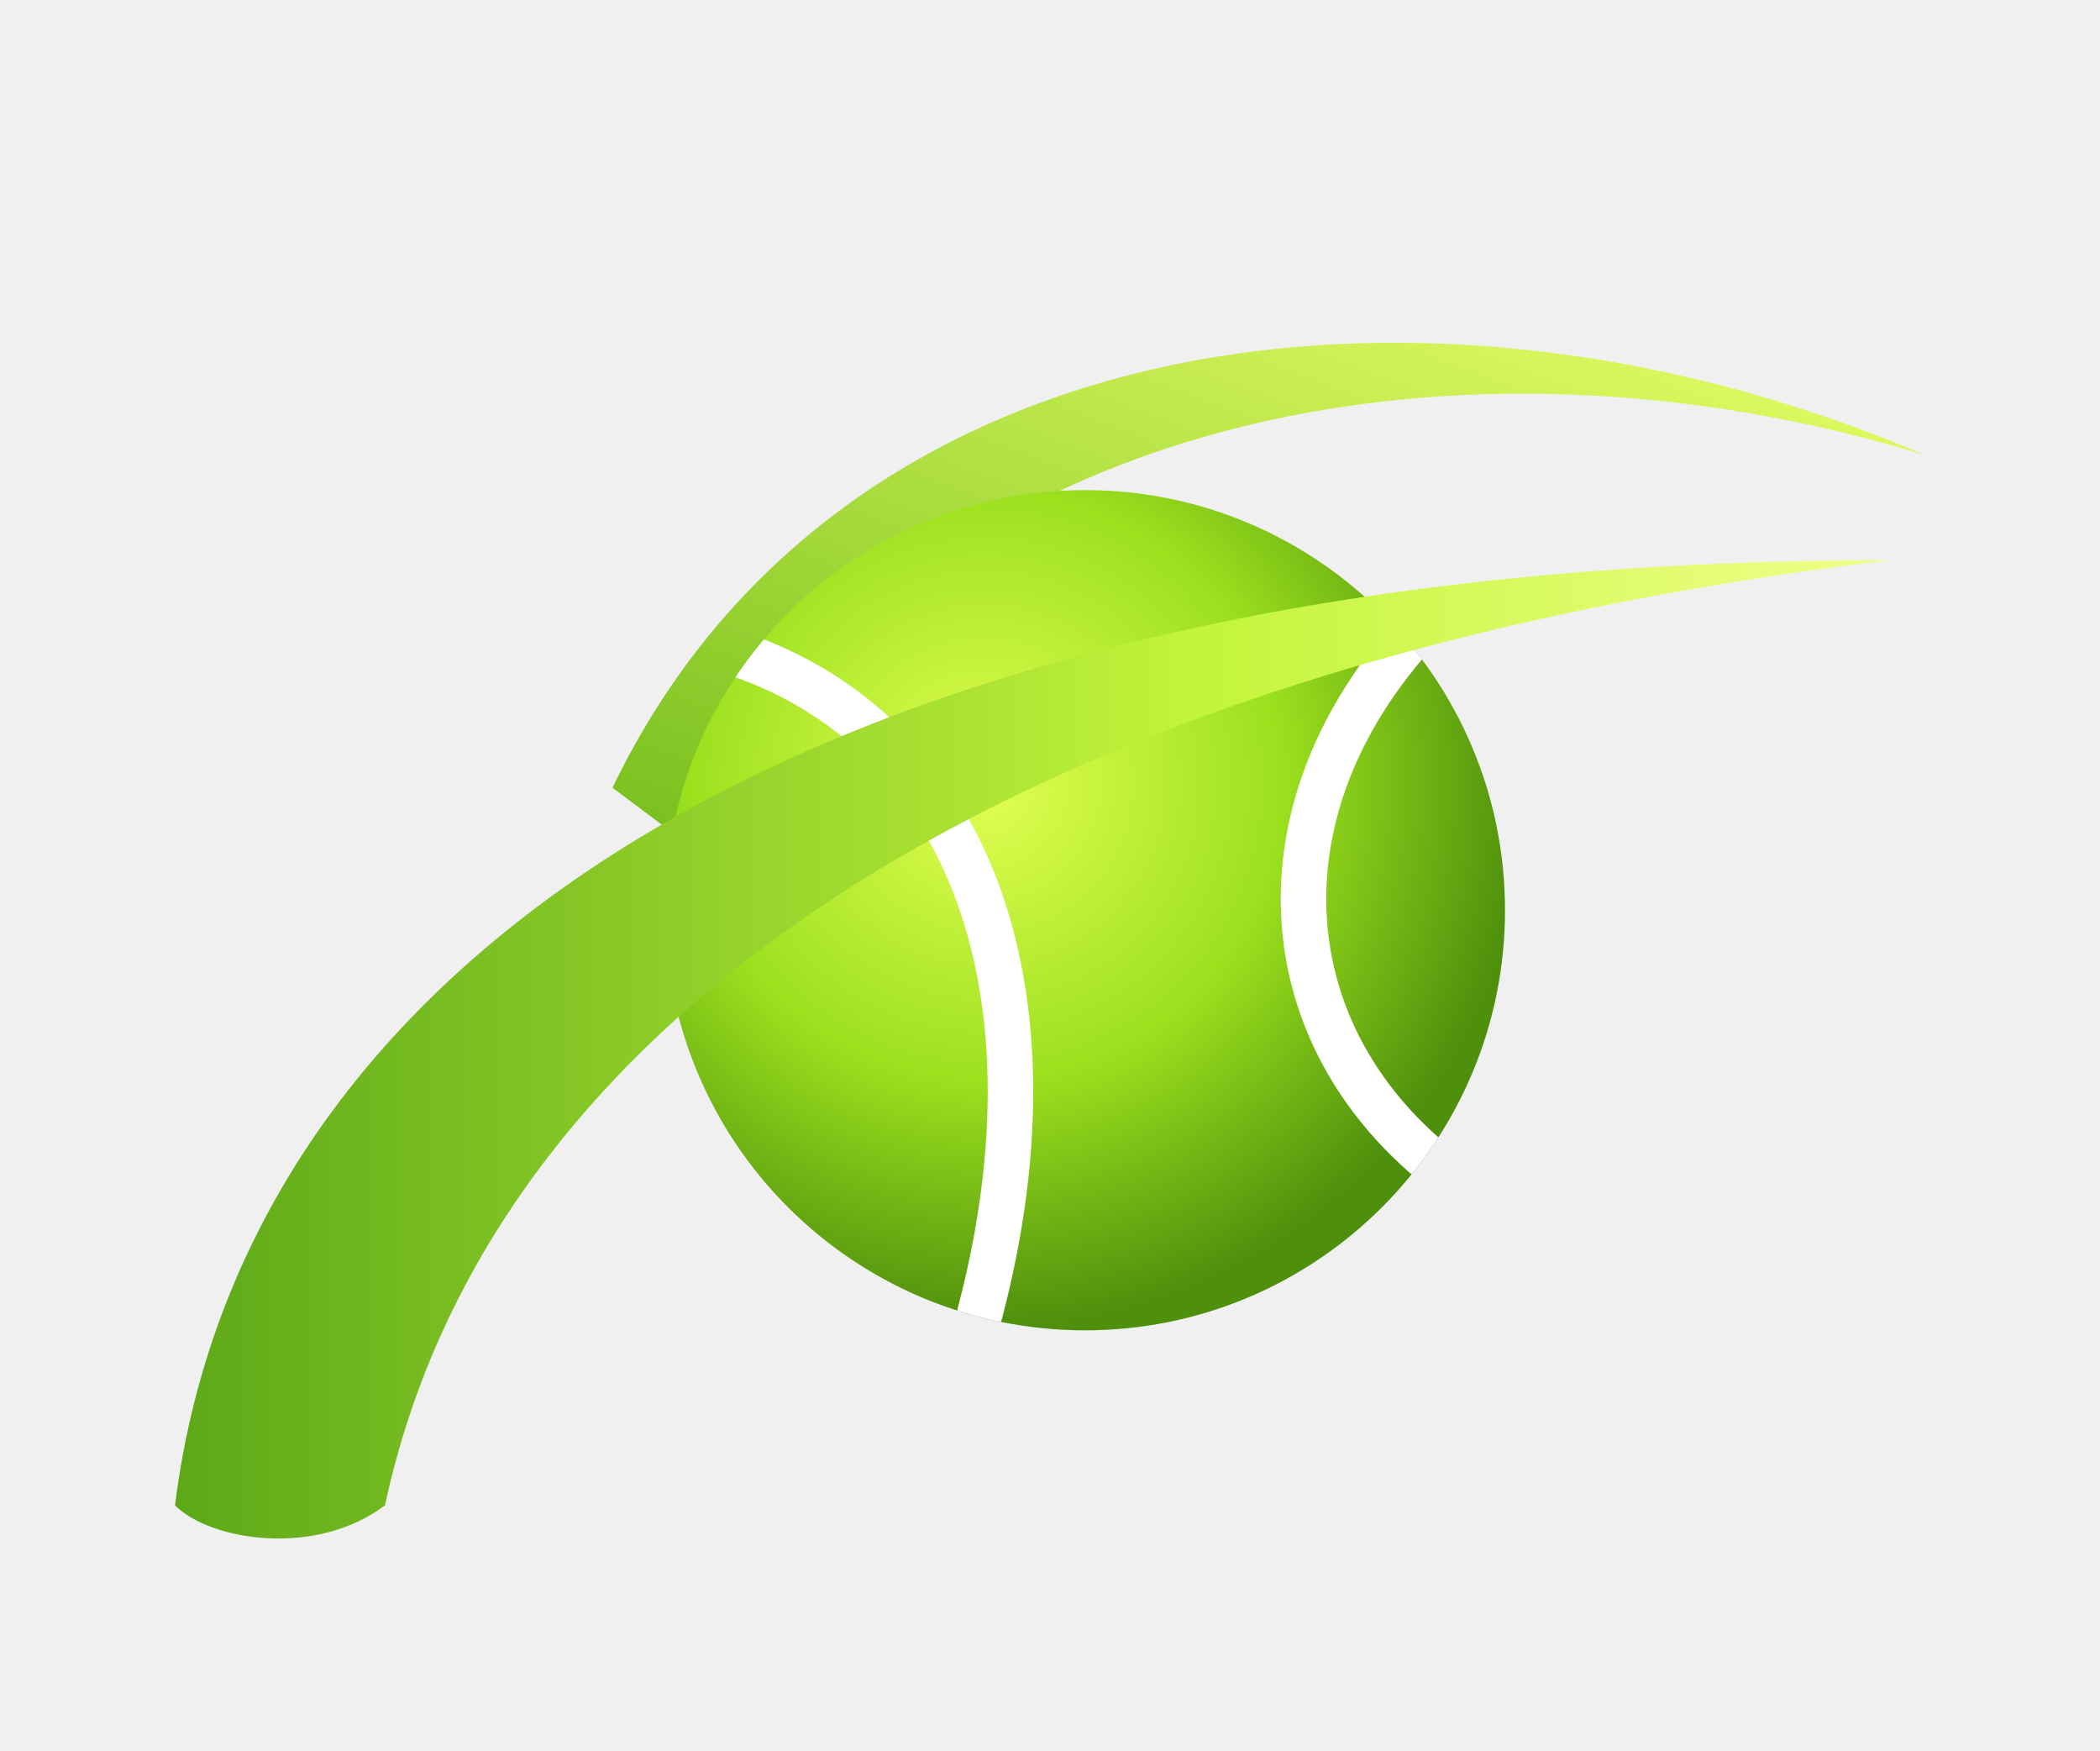
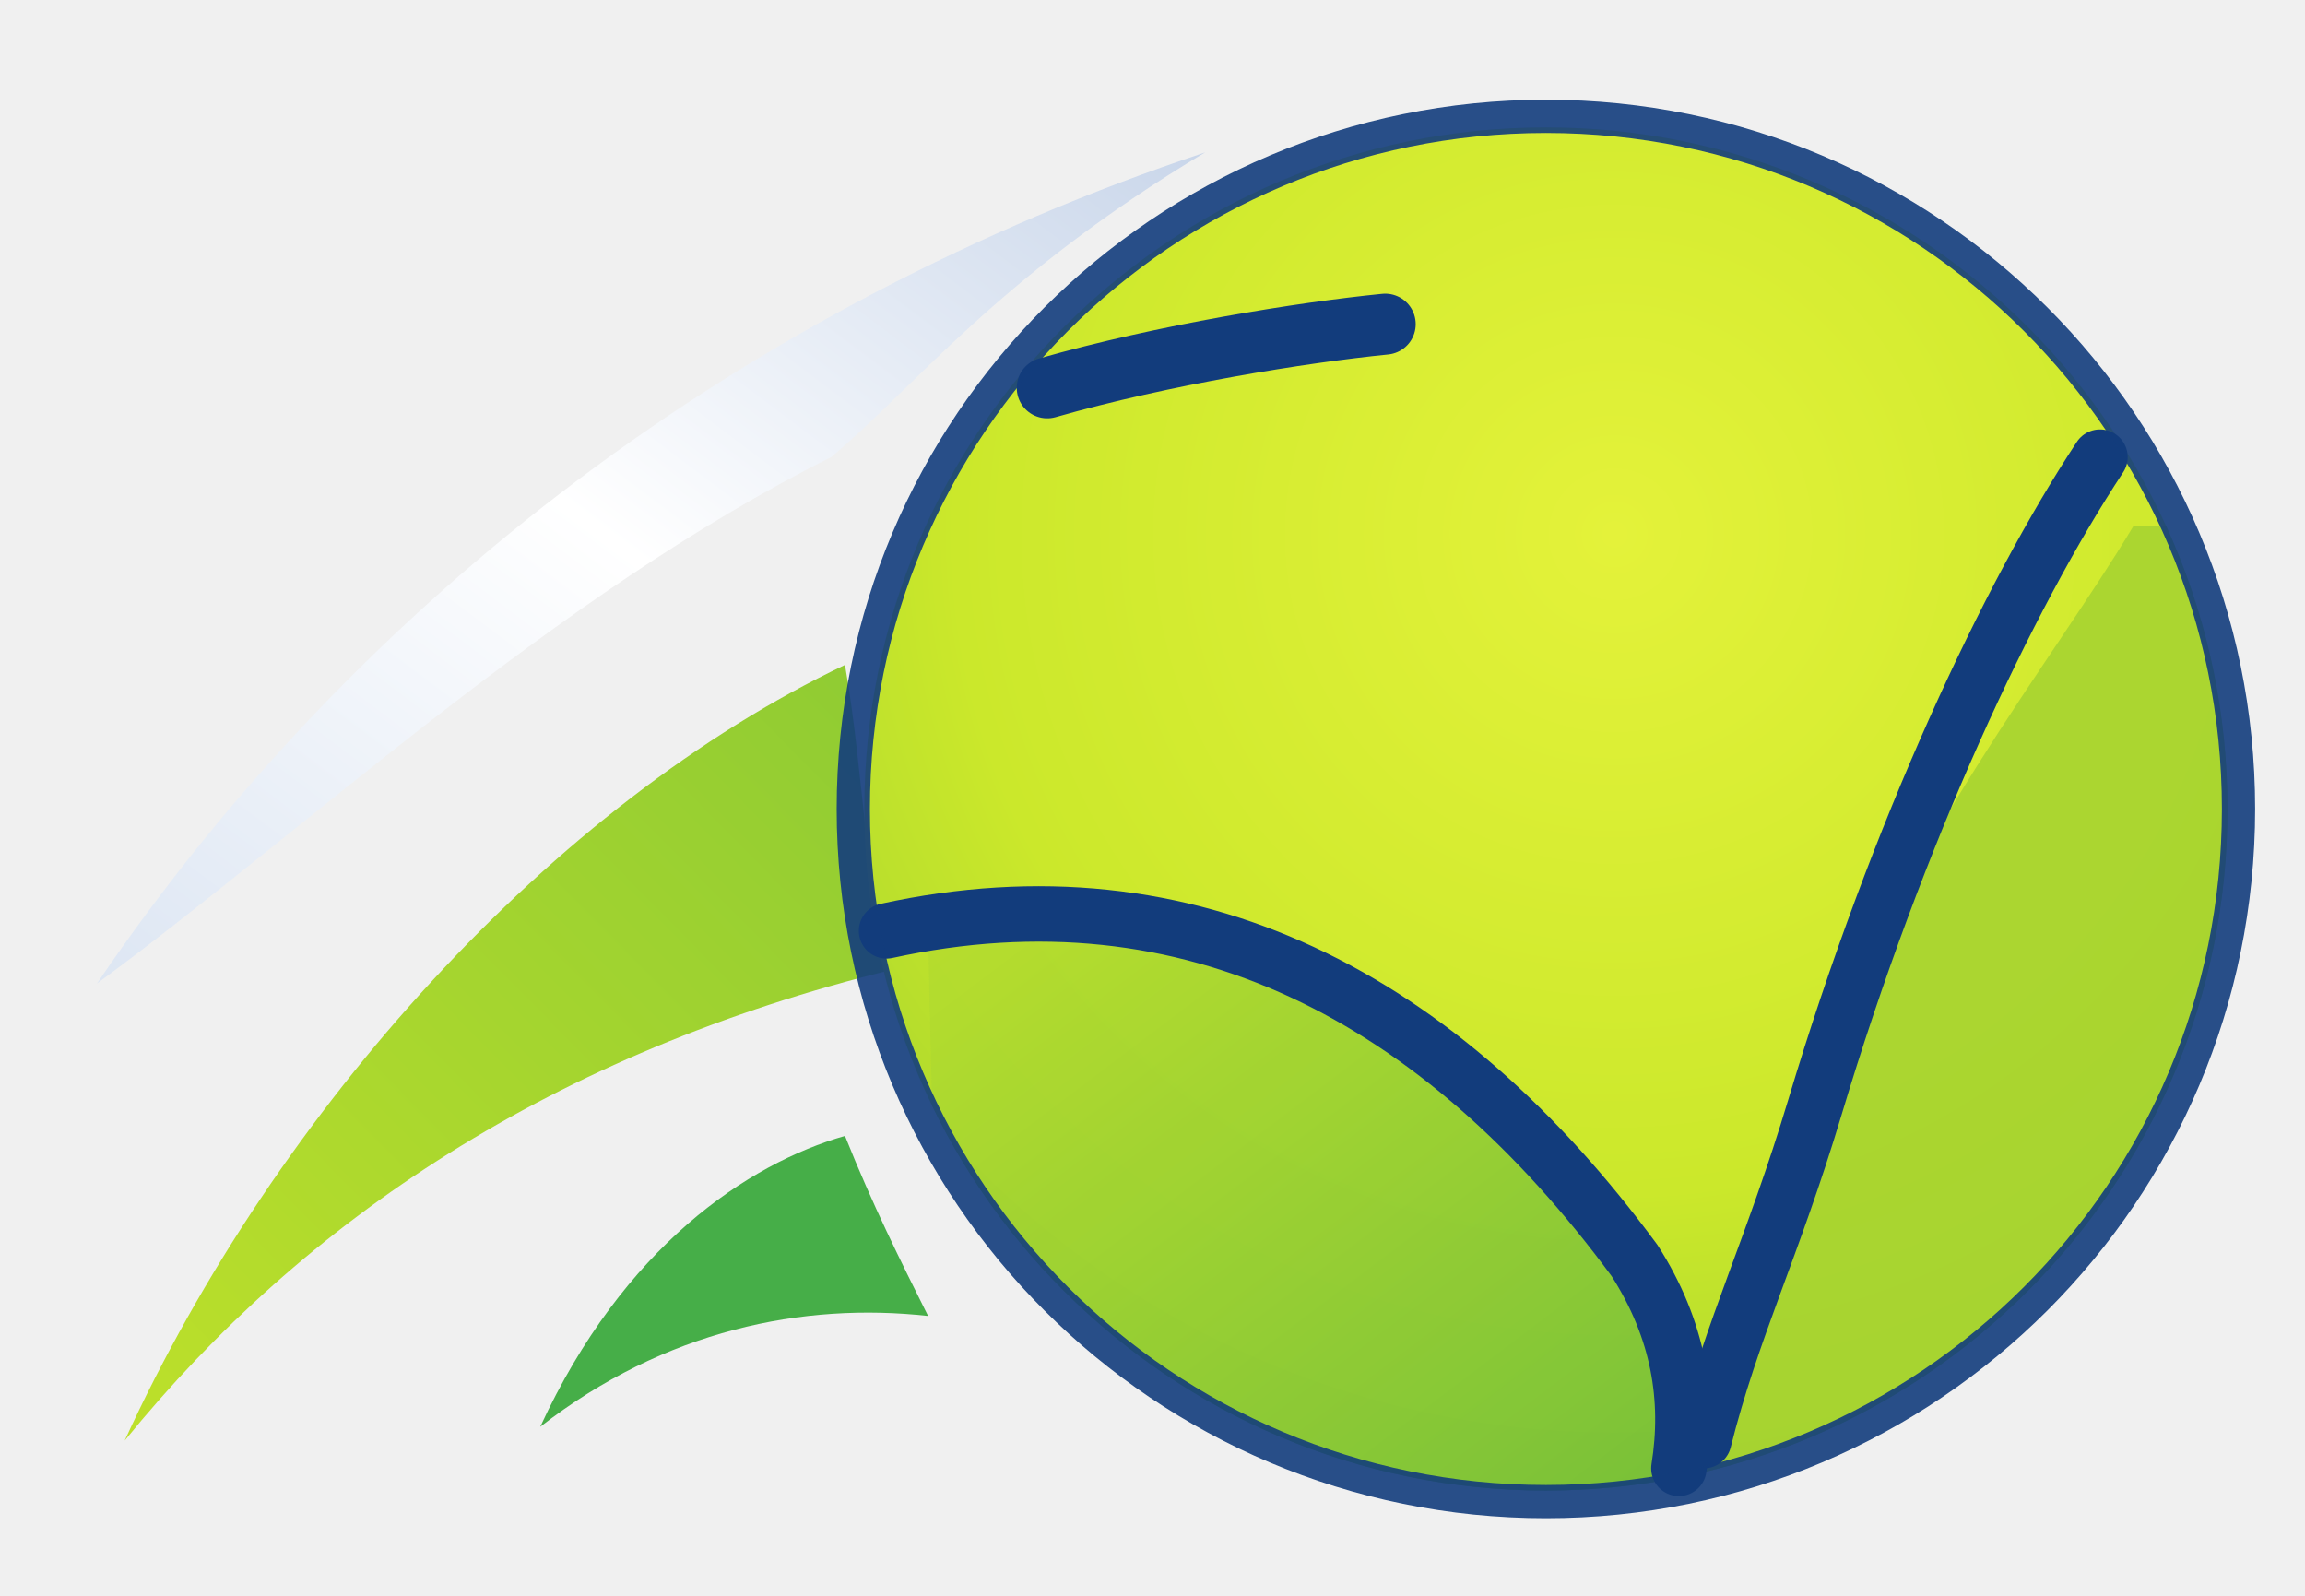
- <svg xmlns="http://www.w3.org/2000/svg" viewBox="0 0 120 100" width="120" height="100">
+ <svg xmlns="http://www.w3.org/2000/svg" viewBox="0 0 832 576" width="832" height="576">
  <defs>
-     <radialGradient id="ballGrad" cx="38%" cy="35%" r="65%">
-       <stop offset="0%" stop-color="#e3ff52" />
-       <stop offset="55%" stop-color="#9be01e" />
-       <stop offset="100%" stop-color="#4e8f0c" />
+     <radialGradient id="b" cx="0.55" cy="0.3" r="0.8">
+       <stop offset="0" stop-color="#E4F23A" />
+       <stop offset="0.6" stop-color="#CBE82B" />
+       <stop offset="1" stop-color="#9ED12E" />
    </radialGradient>
-     <linearGradient id="swooshBottom" x1="0%" y1="50%" x2="100%" y2="50%">
-       <stop offset="0%" stop-color="#5da818" />
-       <stop offset="60%" stop-color="#c3f53b" />
-       <stop offset="100%" stop-color="#f2ff8c" />
+     <linearGradient id="g" x1="0" y1="0" x2="1" y2="1">
+       <stop offset="0" stop-color="#B7DD2E" />
+       <stop offset="1" stop-color="#73BE3A" />
    </linearGradient>
-     <linearGradient id="swooshTop" x1="0%" y1="100%" x2="100%" y2="0%">
-       <stop offset="0%" stop-color="#76bf1d" />
-       <stop offset="100%" stop-color="#e8ff66" />
+     <linearGradient id="w" x1="0" y1="1" x2="1" y2="0">
+       <stop offset="0" stop-color="#DDE6F3" />
+       <stop offset="0.5" stop-color="#FFFFFF" />
+       <stop offset="1" stop-color="#C9D6EA" />
    </linearGradient>
-     <clipPath id="ballClip">
-       <circle cx="62" cy="52" r="24" />
+     <linearGradient id="l" x1="0" y1="1" x2="1" y2="0">
+       <stop offset="0" stop-color="#BDE02A" />
+       <stop offset="1" stop-color="#8FCB33" />
+     </linearGradient>
+     <clipPath id="c">
+       <circle cx="558" cy="292" r="246" />
    </clipPath>
  </defs>
-   <path d="M 35 45 C 48 18, 82 14, 110 26 C 84 18, 53 23, 39 48 Z" fill="url(#swooshTop)" />
-   <circle cx="62" cy="52" r="24" fill="url(#ballGrad)" />
-   <g clip-path="url(#ballClip)" fill="none" stroke="#ffffff" stroke-width="2.6" stroke-linecap="round">
-     <path d="M 41 37 C 55 41, 61 56, 56 75" />
-     <path d="M 83 34 C 71 45, 72 60, 84 68" />
+   <path d="M35 355 C130 215 270 110 435 55 C360 100 330 140 300 165 C200 215 110 300 35 355Z" fill="url(#w)" />
+   <path d="M45 520 C100 400 200 290 305 240 C312 280 312 320 322 350 C200 380 110 440 45 520Z" fill="url(#l)" />
+   <path d="M195 515 C225 450 270 420 305 410 C315 435 325 455 335 475 C290 470 240 480 195 515Z" fill="#46AE48" />
+   <circle cx="558" cy="292" r="246" fill="url(#b)" />
+   <g clip-path="url(#c)">
+     <path d="M335 340 C430 320 520 365 590 460 C605 490 605 515 600 540 L340 540Z" fill="url(#g)" opacity=".9" />
+     <path d="M650 400 C690 300 740 240 770 190 L820 190 L820 540 L610 540Z" fill="#A5D230" opacity=".85" />
  </g>
-   <path d="M 10 86 C 14 54, 48 32, 108 32 C 58 38, 28 58, 22 86 C 18 89, 12 88, 10 86 Z" fill="url(#swooshBottom)" />
+   <g fill="none" stroke="#123C7C" stroke-linecap="round" stroke-linejoin="round">
+     <path d="M378 140 C420 128 470 120 500 117" stroke-width="22" />
+     <path d="M320 336 C430 312 520 360 590 455 C606 480 610 505 606 530" stroke-width="20" />
+     <path d="M758 165 C725 215 685 300 655 400 C640 450 625 480 615 520" stroke-width="20" />
+     <circle cx="558" cy="292" r="250" stroke-width="12" opacity=".9" />
+   </g>
</svg>
